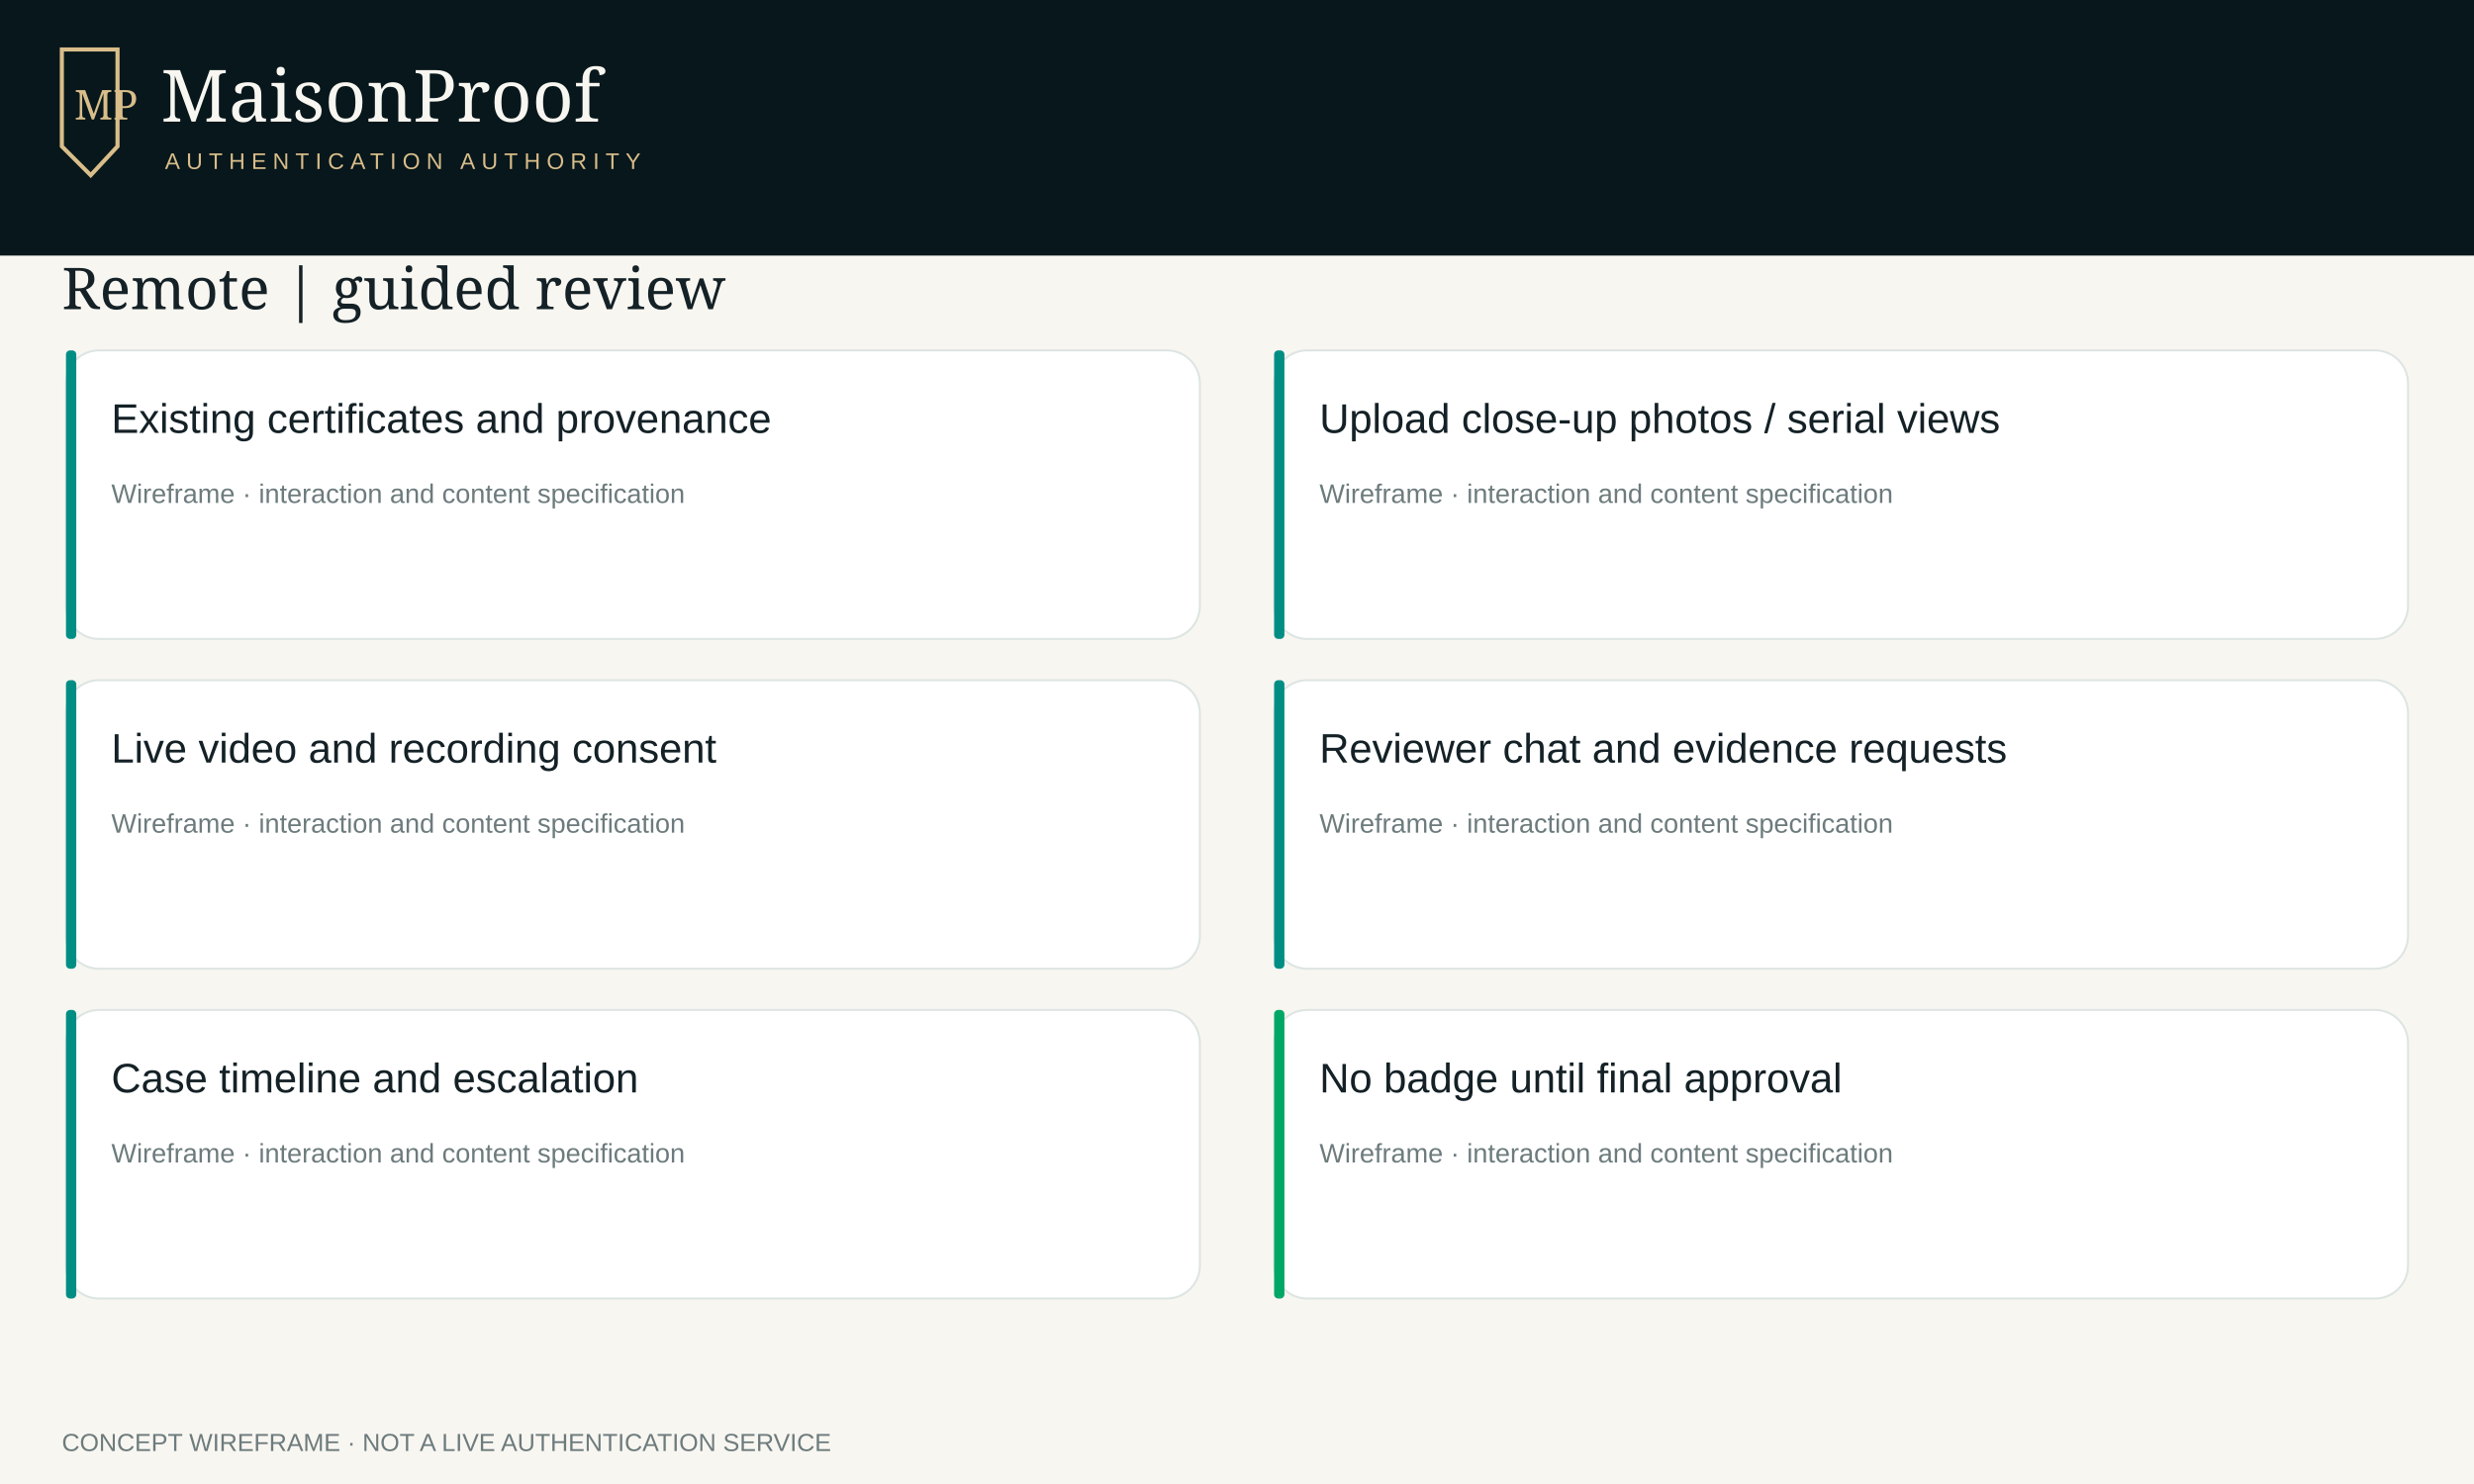
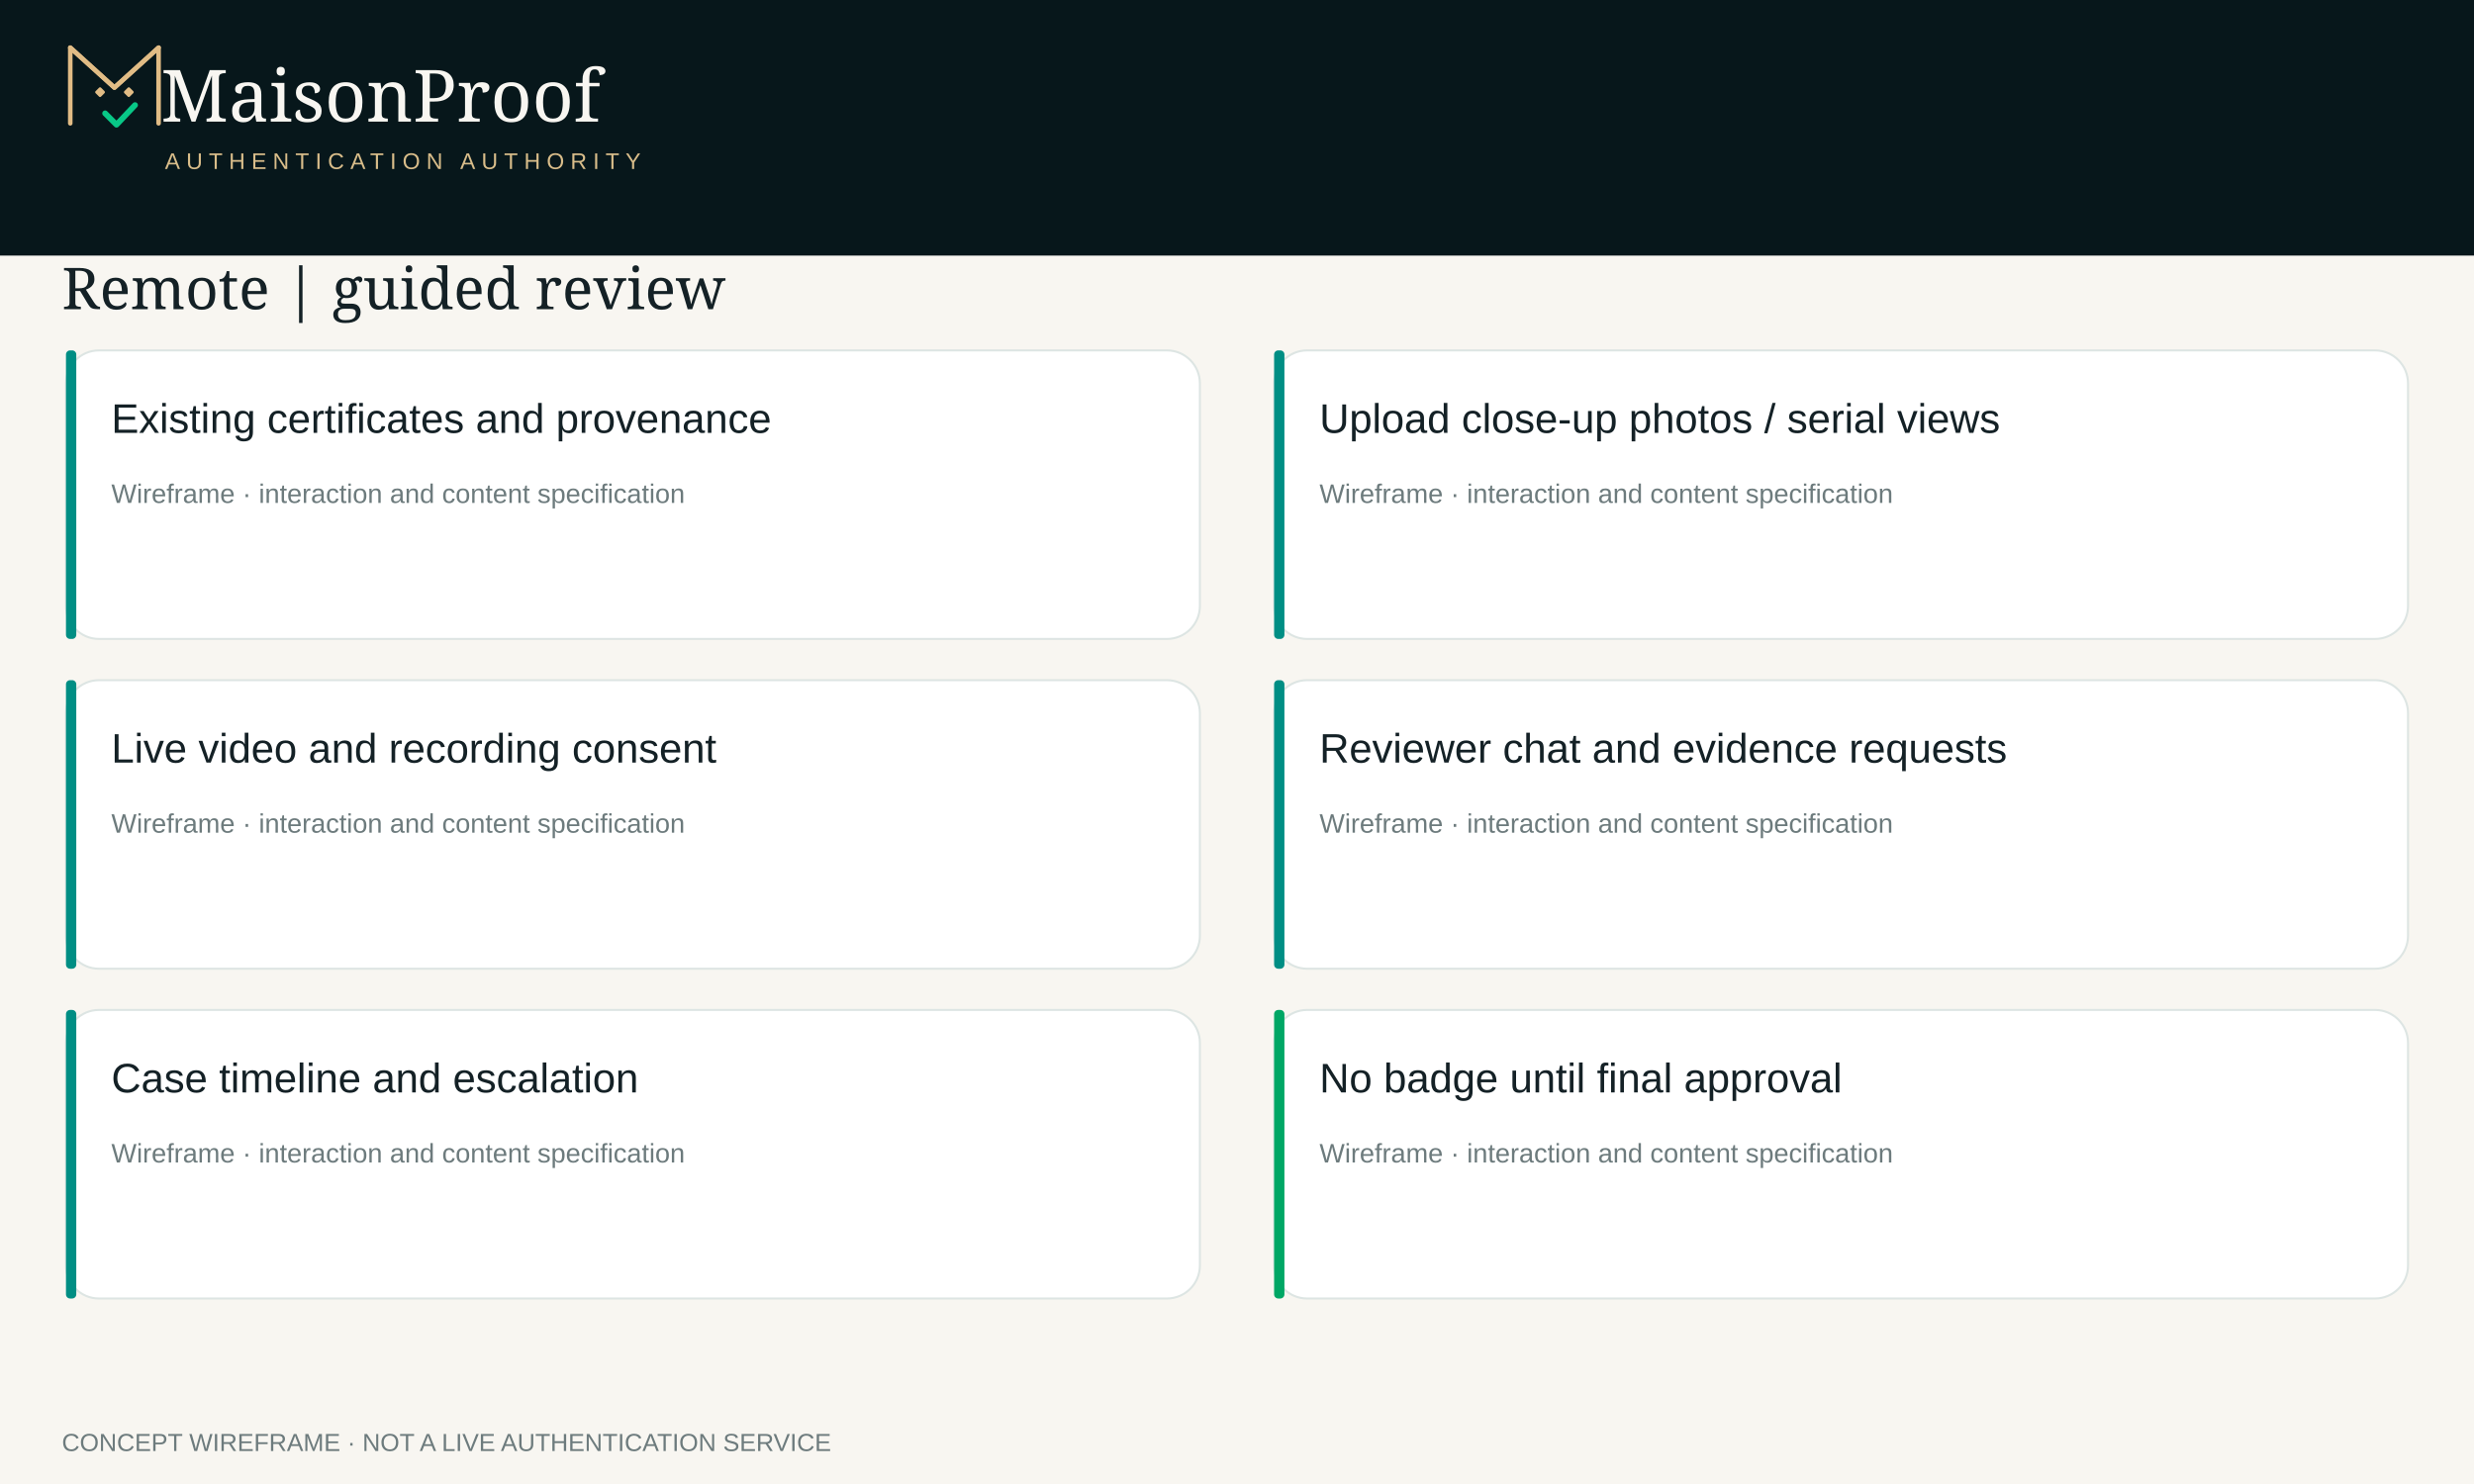
<svg xmlns="http://www.w3.org/2000/svg" width="1200" height="720" viewBox="0 0 1200 720">
  <rect width="1200" height="720" fill="#F8F6F1" />
  <rect width="1200" height="124" fill="#07171B" />
-   <path d="M30 24 L57 24 L57 71 L44 85 L30 71 Z" fill="none" stroke="#D9BD8A" stroke-width="2" />
-   <text x="36" y="58" fill="#D9BD8A" font-family="Georgia,serif" font-size="20">MP</text>
+   <g transform="translate(30 17) scale(.34)" fill="none" stroke="#E1BC85" stroke-width="6.5" stroke-linecap="round" stroke-linejoin="round">
+     <path d="M12 126 V18 L75 75 L138 18 V126" />
+     <path d="M12 18 L75 75 L138 18" />
+   </g>
+   <g transform="translate(30 17) scale(.34)" fill="#E1BC85">
+     <rect x="49" y="76" width="11" height="11" rx="2" transform="rotate(45 54.5 81.5)" />
+     <rect x="90" y="76" width="11" height="11" rx="2" transform="rotate(45 95.5 81.5)" />
+   </g>
+   <path d="M51 55 l5.5 5.5 9-9.5" fill="none" stroke="#08C887" stroke-width="2.8" stroke-linecap="round" stroke-linejoin="round" />
  <text x="78" y="59" fill="#F8F6F1" font-family="Georgia,serif" font-size="35">MaisonProof</text>
  <text x="80" y="82" fill="#D9BD8A" font-family="Arial,sans-serif" letter-spacing="3" font-size="11">AUTHENTICATION AUTHORITY</text>
  <text x="30" y="150" fill="#142126" font-family="Georgia,serif" font-size="28">Remote | guided review</text>
  <rect x="32" y="170" width="550" height="140" rx="16" fill="#FFFFFF" stroke="#DDE5E3" />
  <rect x="32" y="170" width="5" height="140" rx="2" fill="#008E84" />
  <text x="54" y="210" fill="#142126" font-size="20" font-family="Arial,sans-serif">Existing certificates and provenance</text>
  <text x="54" y="244" fill="#6D7B7D" font-size="13" font-family="Arial,sans-serif">Wireframe · interaction and content specification</text>
  <rect x="618" y="170" width="550" height="140" rx="16" fill="#FFFFFF" stroke="#DDE5E3" />
  <rect x="618" y="170" width="5" height="140" rx="2" fill="#008E84" />
  <text x="640" y="210" fill="#142126" font-size="20" font-family="Arial,sans-serif">Upload close-up photos / serial views</text>
  <text x="640" y="244" fill="#6D7B7D" font-size="13" font-family="Arial,sans-serif">Wireframe · interaction and content specification</text>
  <rect x="32" y="330" width="550" height="140" rx="16" fill="#FFFFFF" stroke="#DDE5E3" />
  <rect x="32" y="330" width="5" height="140" rx="2" fill="#008E84" />
  <text x="54" y="370" fill="#142126" font-size="20" font-family="Arial,sans-serif">Live video and recording consent</text>
  <text x="54" y="404" fill="#6D7B7D" font-size="13" font-family="Arial,sans-serif">Wireframe · interaction and content specification</text>
  <rect x="618" y="330" width="550" height="140" rx="16" fill="#FFFFFF" stroke="#DDE5E3" />
  <rect x="618" y="330" width="5" height="140" rx="2" fill="#008E84" />
  <text x="640" y="370" fill="#142126" font-size="20" font-family="Arial,sans-serif">Reviewer chat and evidence requests</text>
  <text x="640" y="404" fill="#6D7B7D" font-size="13" font-family="Arial,sans-serif">Wireframe · interaction and content specification</text>
  <rect x="32" y="490" width="550" height="140" rx="16" fill="#FFFFFF" stroke="#DDE5E3" />
  <rect x="32" y="490" width="5" height="140" rx="2" fill="#008E84" />
  <text x="54" y="530" fill="#142126" font-size="20" font-family="Arial,sans-serif">Case timeline and escalation</text>
  <text x="54" y="564" fill="#6D7B7D" font-size="13" font-family="Arial,sans-serif">Wireframe · interaction and content specification</text>
  <rect x="618" y="490" width="550" height="140" rx="16" fill="#FFFFFF" stroke="#DDE5E3" />
  <rect x="618" y="490" width="5" height="140" rx="2" fill="#00A765" />
  <text x="640" y="530" fill="#142126" font-size="20" font-family="Arial,sans-serif">No badge until final approval</text>
  <text x="640" y="564" fill="#6D7B7D" font-size="13" font-family="Arial,sans-serif">Wireframe · interaction and content specification</text>
  <text x="30" y="704" fill="#6D7B7D" font-size="12" font-family="Arial,sans-serif">CONCEPT WIREFRAME · NOT A LIVE AUTHENTICATION SERVICE</text>
</svg>
